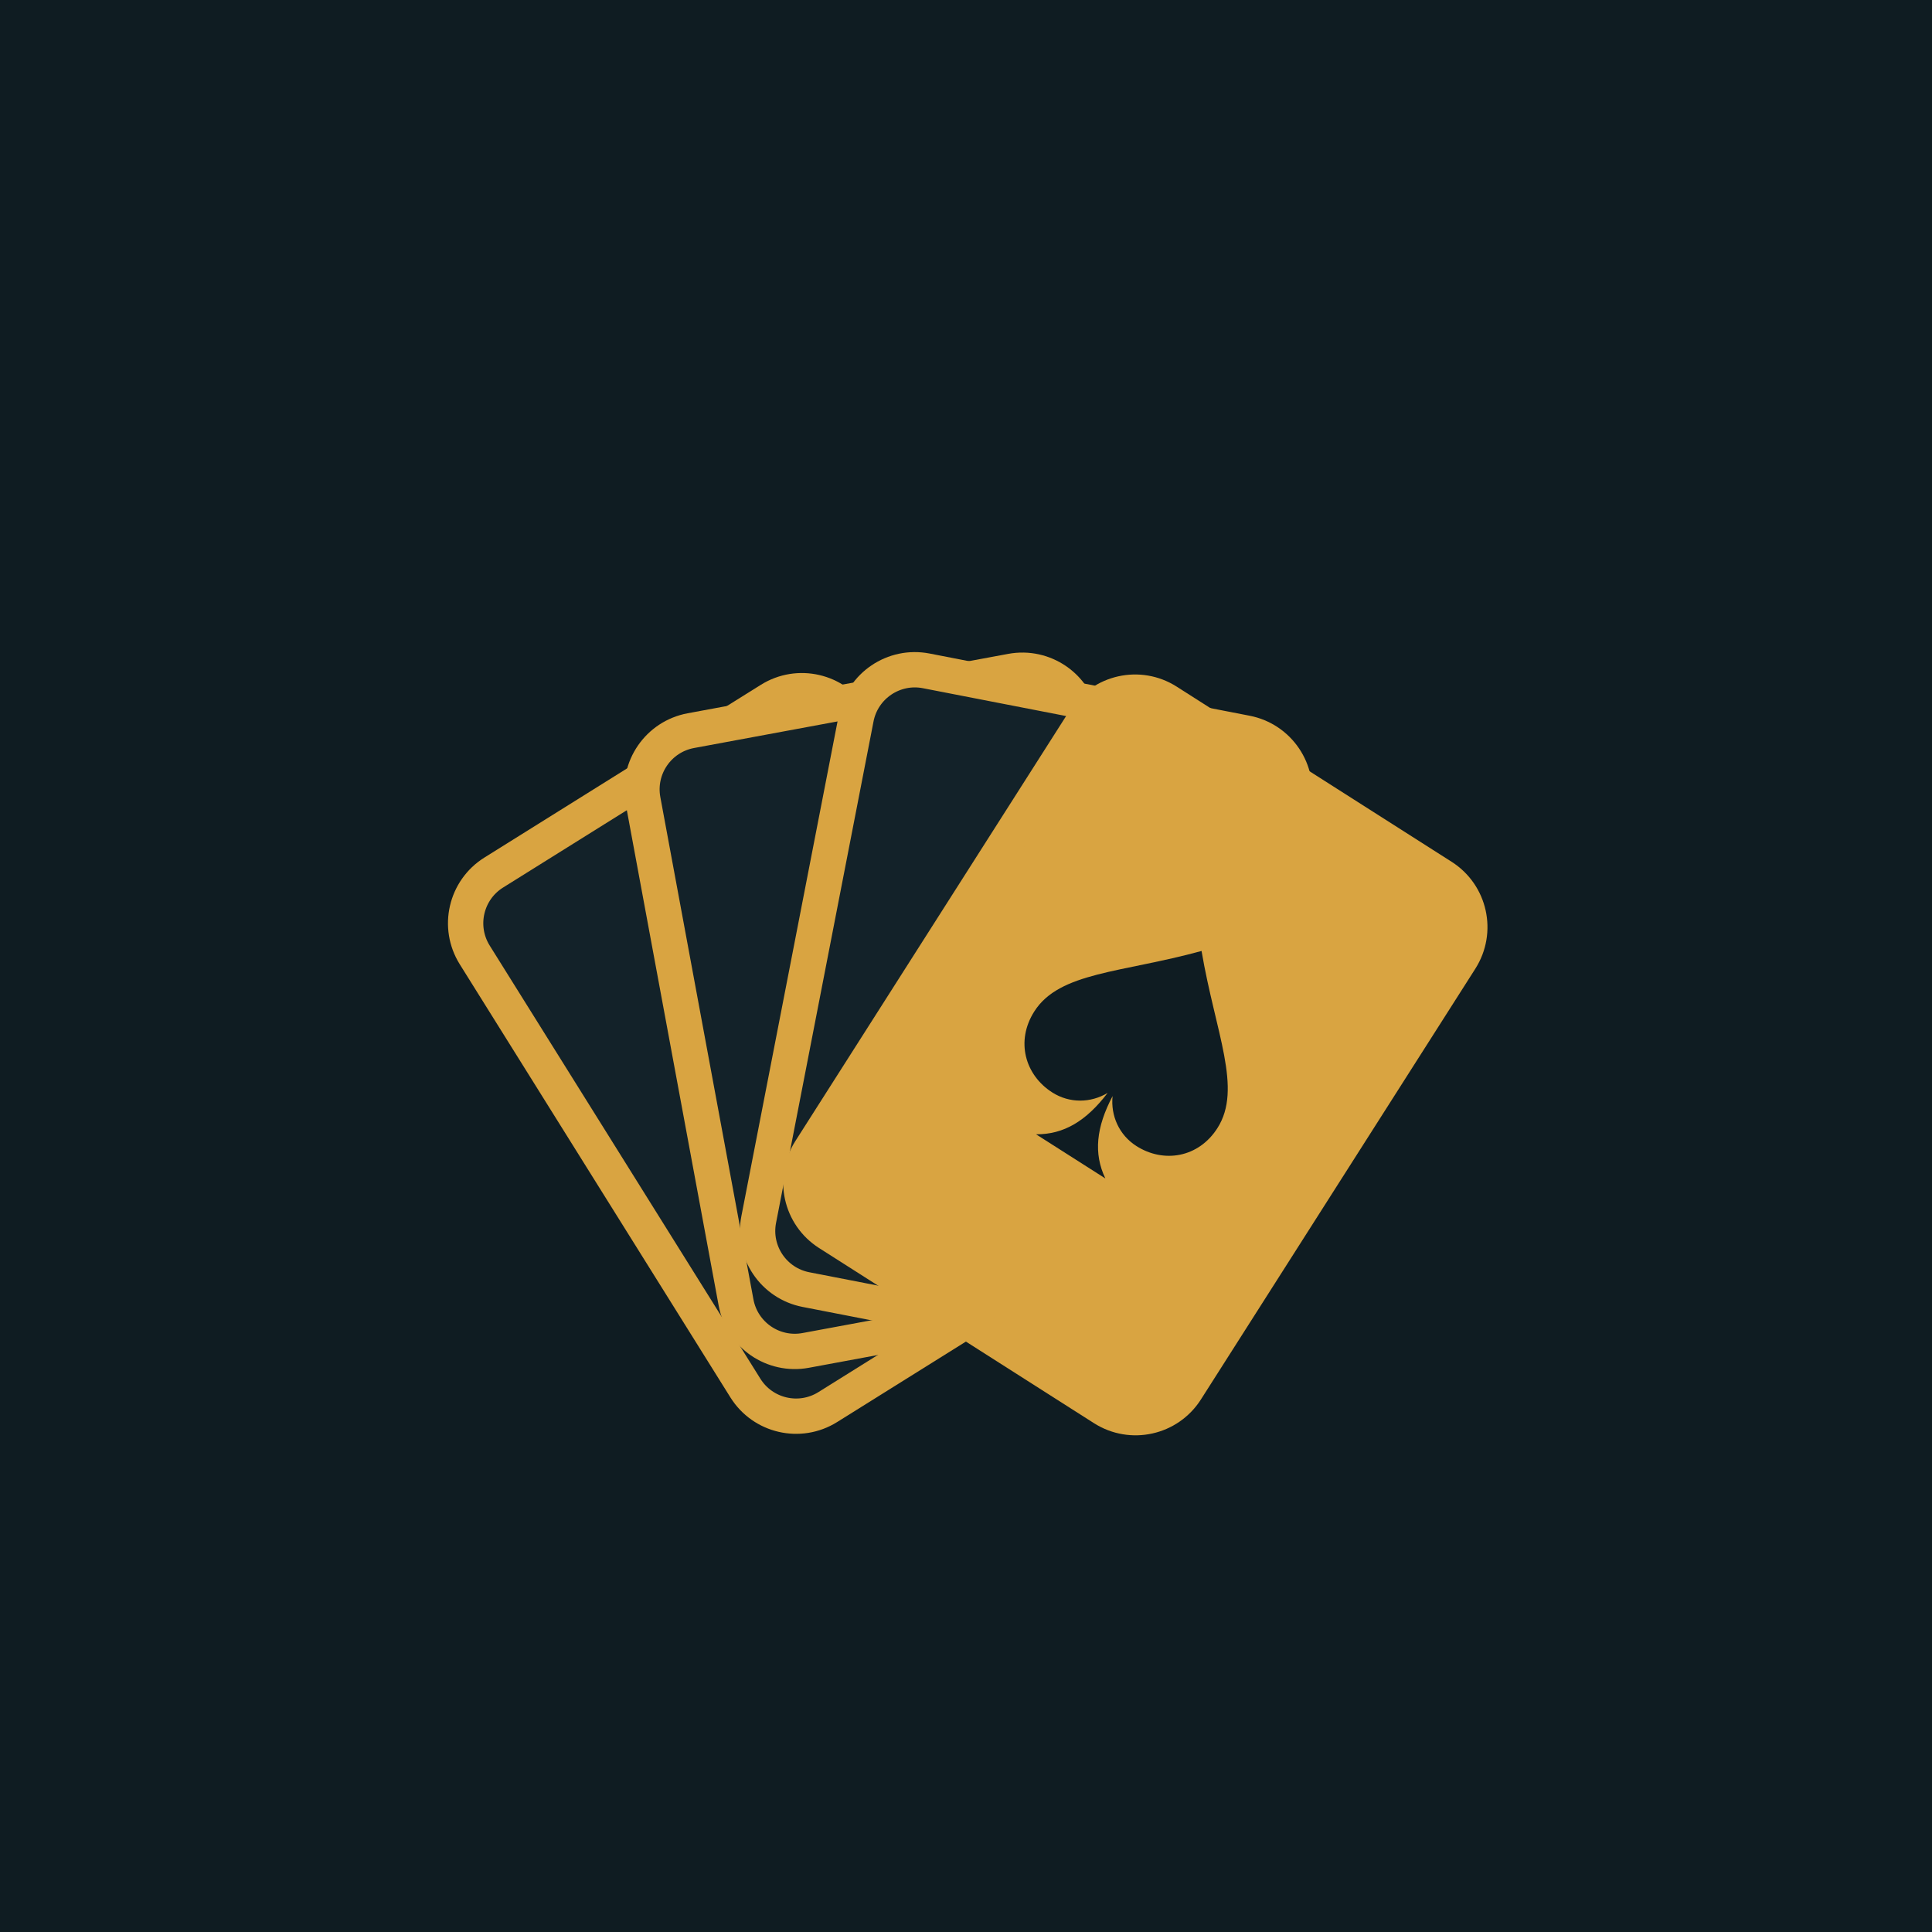
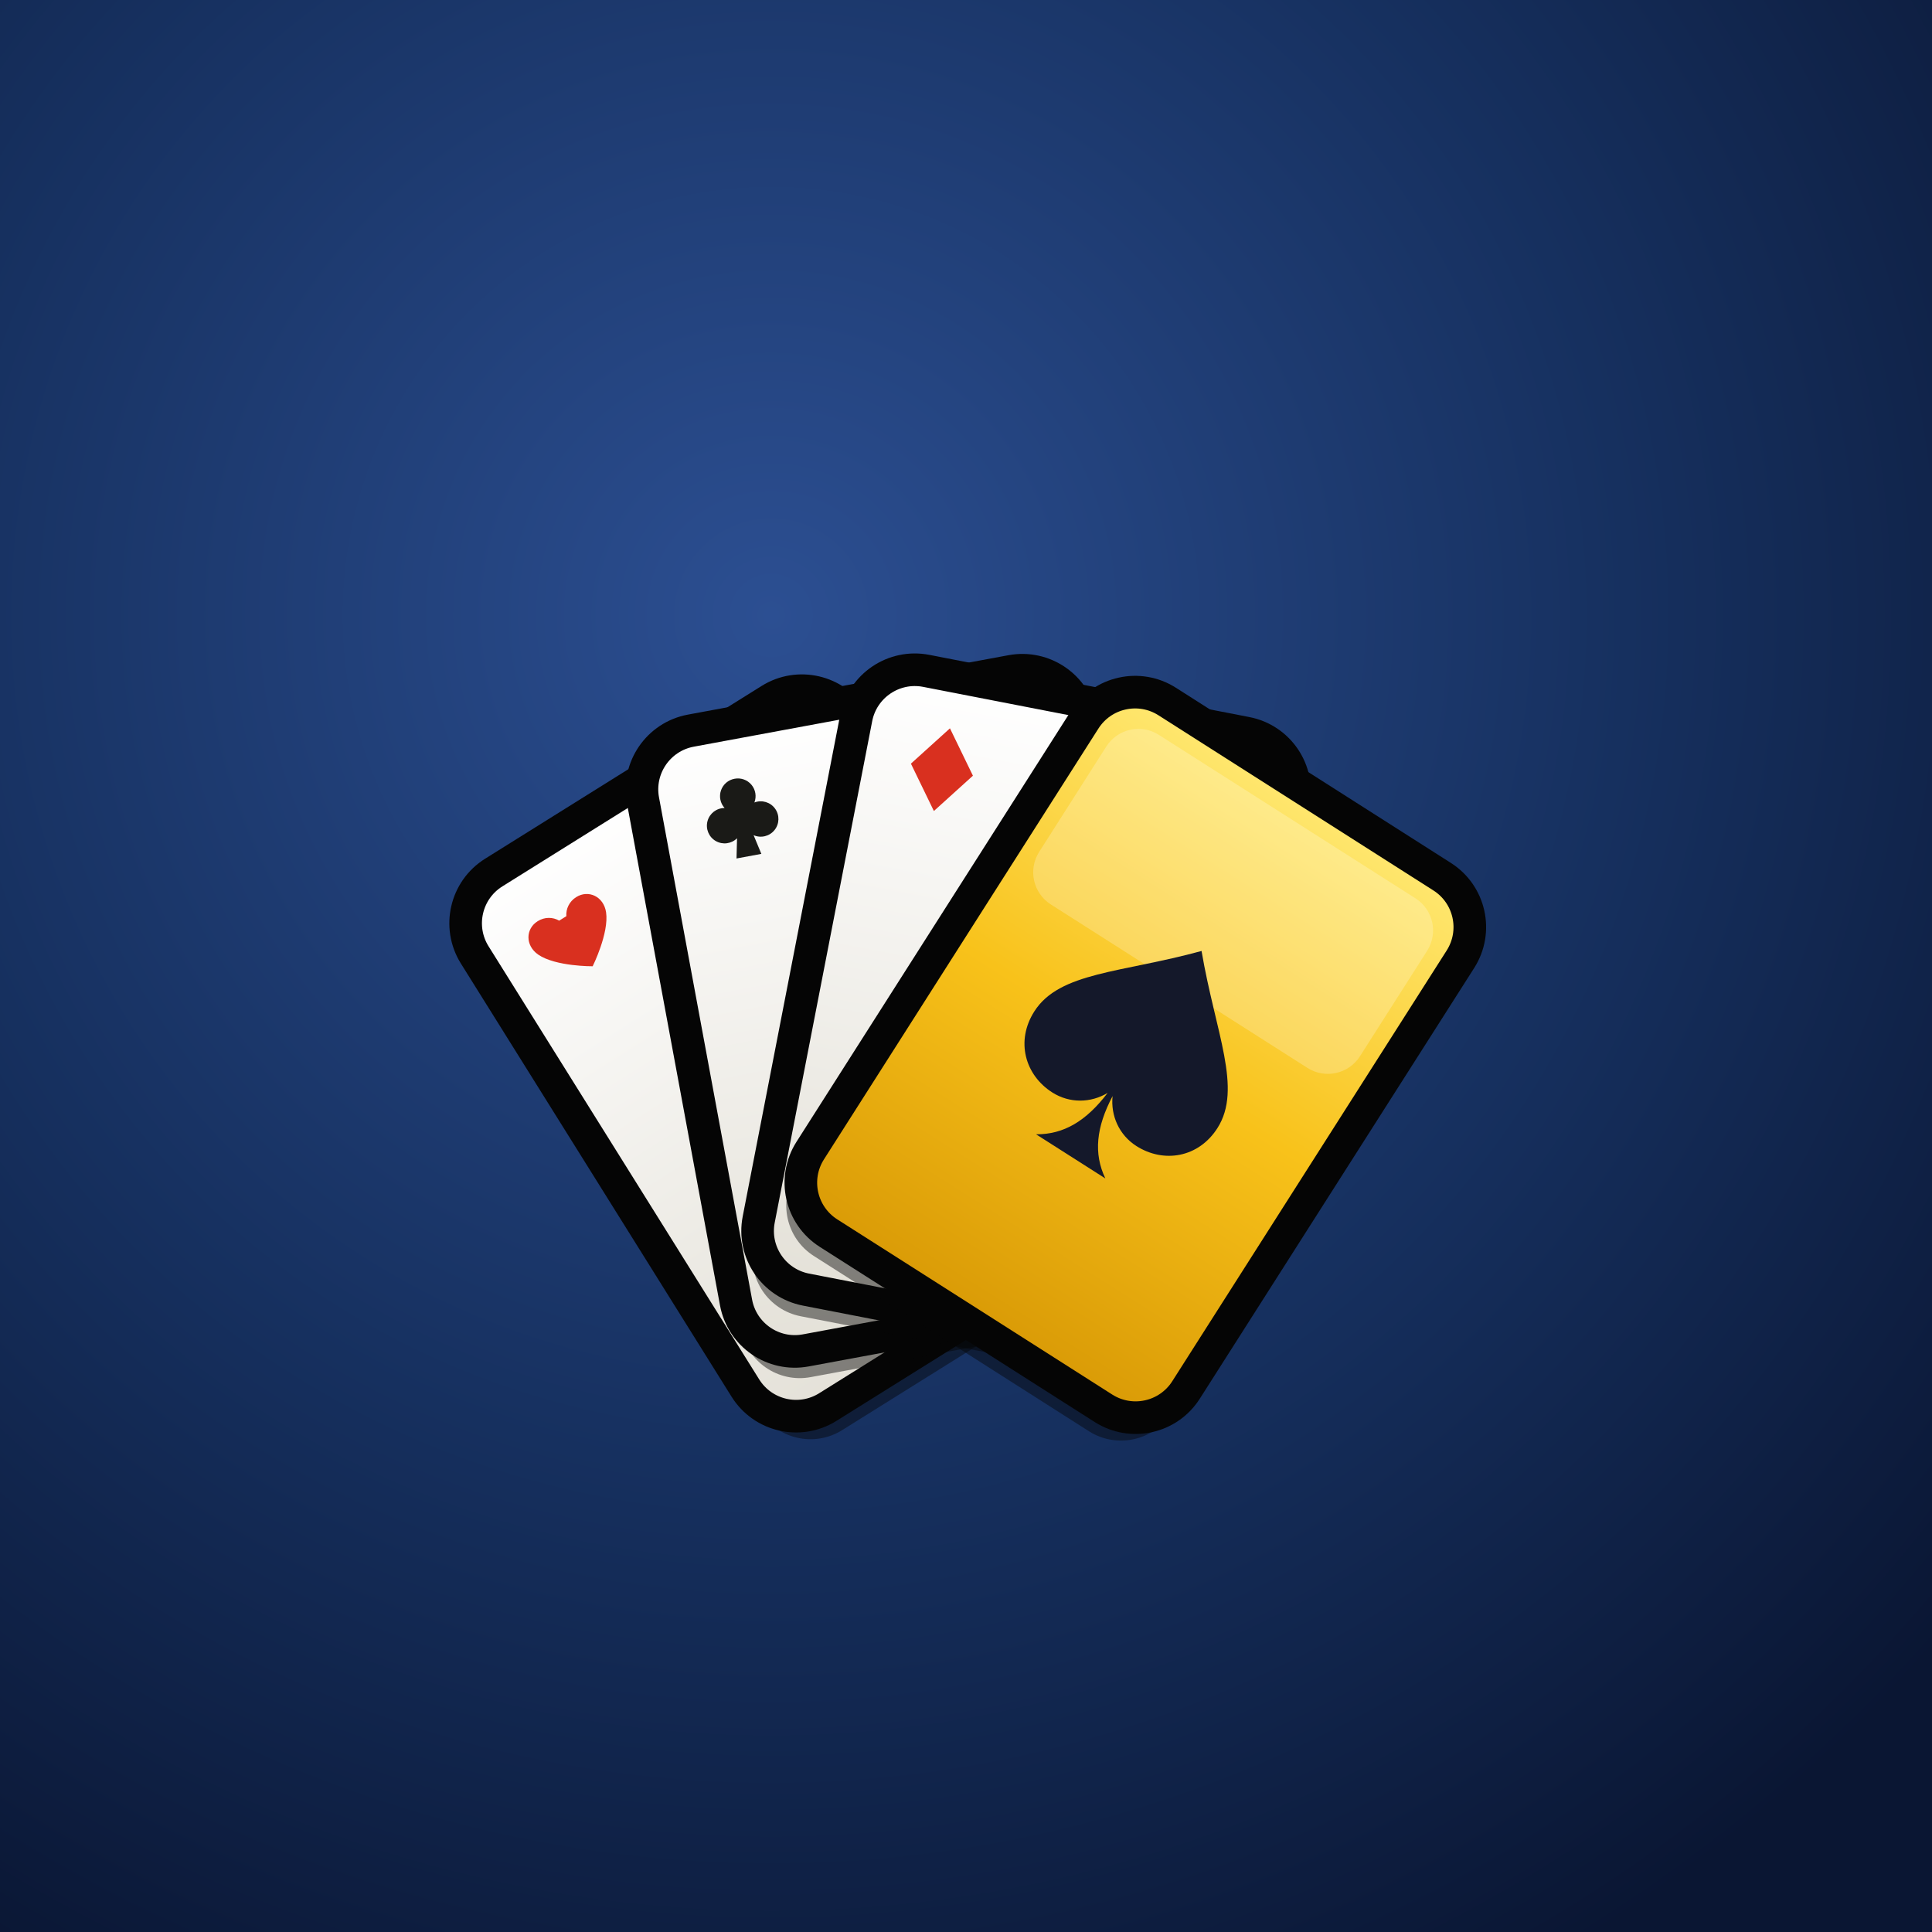
<svg xmlns="http://www.w3.org/2000/svg" viewBox="0 0 512 512" width="512" height="512">
-   <rect width="512" height="512" fill="#0F1C22" />
+   <defs>
+     <radialGradient id="tile" cx="40%" cy="32%" r="80%">
+       <stop offset="0" stop-color="#2C4F92" />
+       <stop offset="0.55" stop-color="#16305F" />
+       <stop offset="1" stop-color="#0A1633" />
+     </radialGradient>
+     <linearGradient id="face" x1="0" y1="0" x2="0" y2="1">
+       <stop offset="0" stop-color="#FFFFFF" />
+       <stop offset="1" stop-color="#E4E1D8" />
+     </linearGradient>
+     <linearGradient id="gold" x1="0" y1="0" x2="0" y2="1">
+       <stop offset="0" stop-color="#FFE871" />
+       <stop offset="0.5" stop-color="#F8C21A" />
+       <stop offset="1" stop-color="#D99A06" />
+     </linearGradient>
+   </defs>
+   <rect width="512" height="512" fill="url(#tile)" />
  <g transform="translate(256,350) scale(0.72)">
    <g transform="rotate(-32) translate(-82,-232)">
-       <rect width="164" height="232" rx="22" fill="#132229" stroke="#D9A441" stroke-width="13" />
+       <rect width="164" height="232" rx="22" fill="#050505" opacity="0.45" transform="translate(0,10)" />
+       <rect width="164" height="232" rx="22" fill="url(#face)" stroke="#050505" stroke-width="12" />
+       <path d="M12 21s-7.5-4.6-9.5-9.2C1 8.3 3.2 5 6.6 5c2 0 3.6 1.1 4.4 2.6h2C13.8 6.1 15.4 5 17.4 5c3.4 0 5.6 3.3 4.1 6.8C19.5 16.4 12 21 12 21z" fill="#D9301F" transform="translate(16,16) scale(1.55)" />
    </g>
    <g transform="rotate(-10.5) translate(-82,-232)">
-       <rect width="164" height="232" rx="22" fill="#132229" stroke="#D9A441" stroke-width="13" />
+       <rect width="164" height="232" rx="22" fill="#050505" opacity="0.45" transform="translate(0,10)" />
+       <rect width="164" height="232" rx="22" fill="url(#face)" stroke="#050505" stroke-width="12" />
+       <path d="M12 2.8a4.2 4.2 0 0 1 3.6 6.4 4.2 4.2 0 1 1 -1.6 7.6l1 4.7h-6l1-4.7a4.2 4.2 0 1 1 -1.6 -7.6A4.2 4.2 0 0 1 12 2.8z" fill="#1A1A17" transform="translate(16,16) scale(1.55)" />
    </g>
    <g transform="rotate(11) translate(-82,-232)">
-       <rect width="164" height="232" rx="22" fill="#132229" stroke="#D9A441" stroke-width="13" />
+       <rect width="164" height="232" rx="22" fill="#050505" opacity="0.45" transform="translate(0,10)" />
+       <rect width="164" height="232" rx="22" fill="url(#face)" stroke="#050505" stroke-width="12" />
+       <path d="M12 2l7.5 10L12 22 4.5 12z" fill="#D9301F" transform="translate(16,16) scale(1.55)" />
    </g>
    <g transform="rotate(32.5) translate(-82,-232)">
-       <rect width="164" height="232" rx="22" fill="#D9A441" stroke="#D9A441" stroke-width="13" />
+       <rect width="164" height="232" rx="22" fill="#050505" opacity="0.45" transform="translate(0,10)" />
+       <rect width="164" height="232" rx="22" fill="url(#gold)" stroke="#050505" stroke-width="12" />
+       <rect x="12" y="12" width="140" height="74" rx="14" fill="#FFFFFF" opacity="0.22" />
      <g transform="translate(82,116) scale(1.08) translate(-50,-54)">
-         <path fill="#0F1C22" d="M50 12 C31 33 13 44 13 60 C13 72 22 80 33 80 C40 80 46 76 49 70 C48 82 44 90 36 95 L64 95 C56 90 52 82 51 70 C54 76 60 80 67 80 C78 80 87 72 87 60 C87 44 69 33 50 12 Z" />
+         <path fill="#14182A" d="M50 12 C31 33 13 44 13 60 C13 72 22 80 33 80 C40 80 46 76 49 70 C48 82 44 90 36 95 L64 95 C56 90 52 82 51 70 C54 76 60 80 67 80 C78 80 87 72 87 60 C87 44 69 33 50 12 Z" />
      </g>
    </g>
  </g>
</svg>
